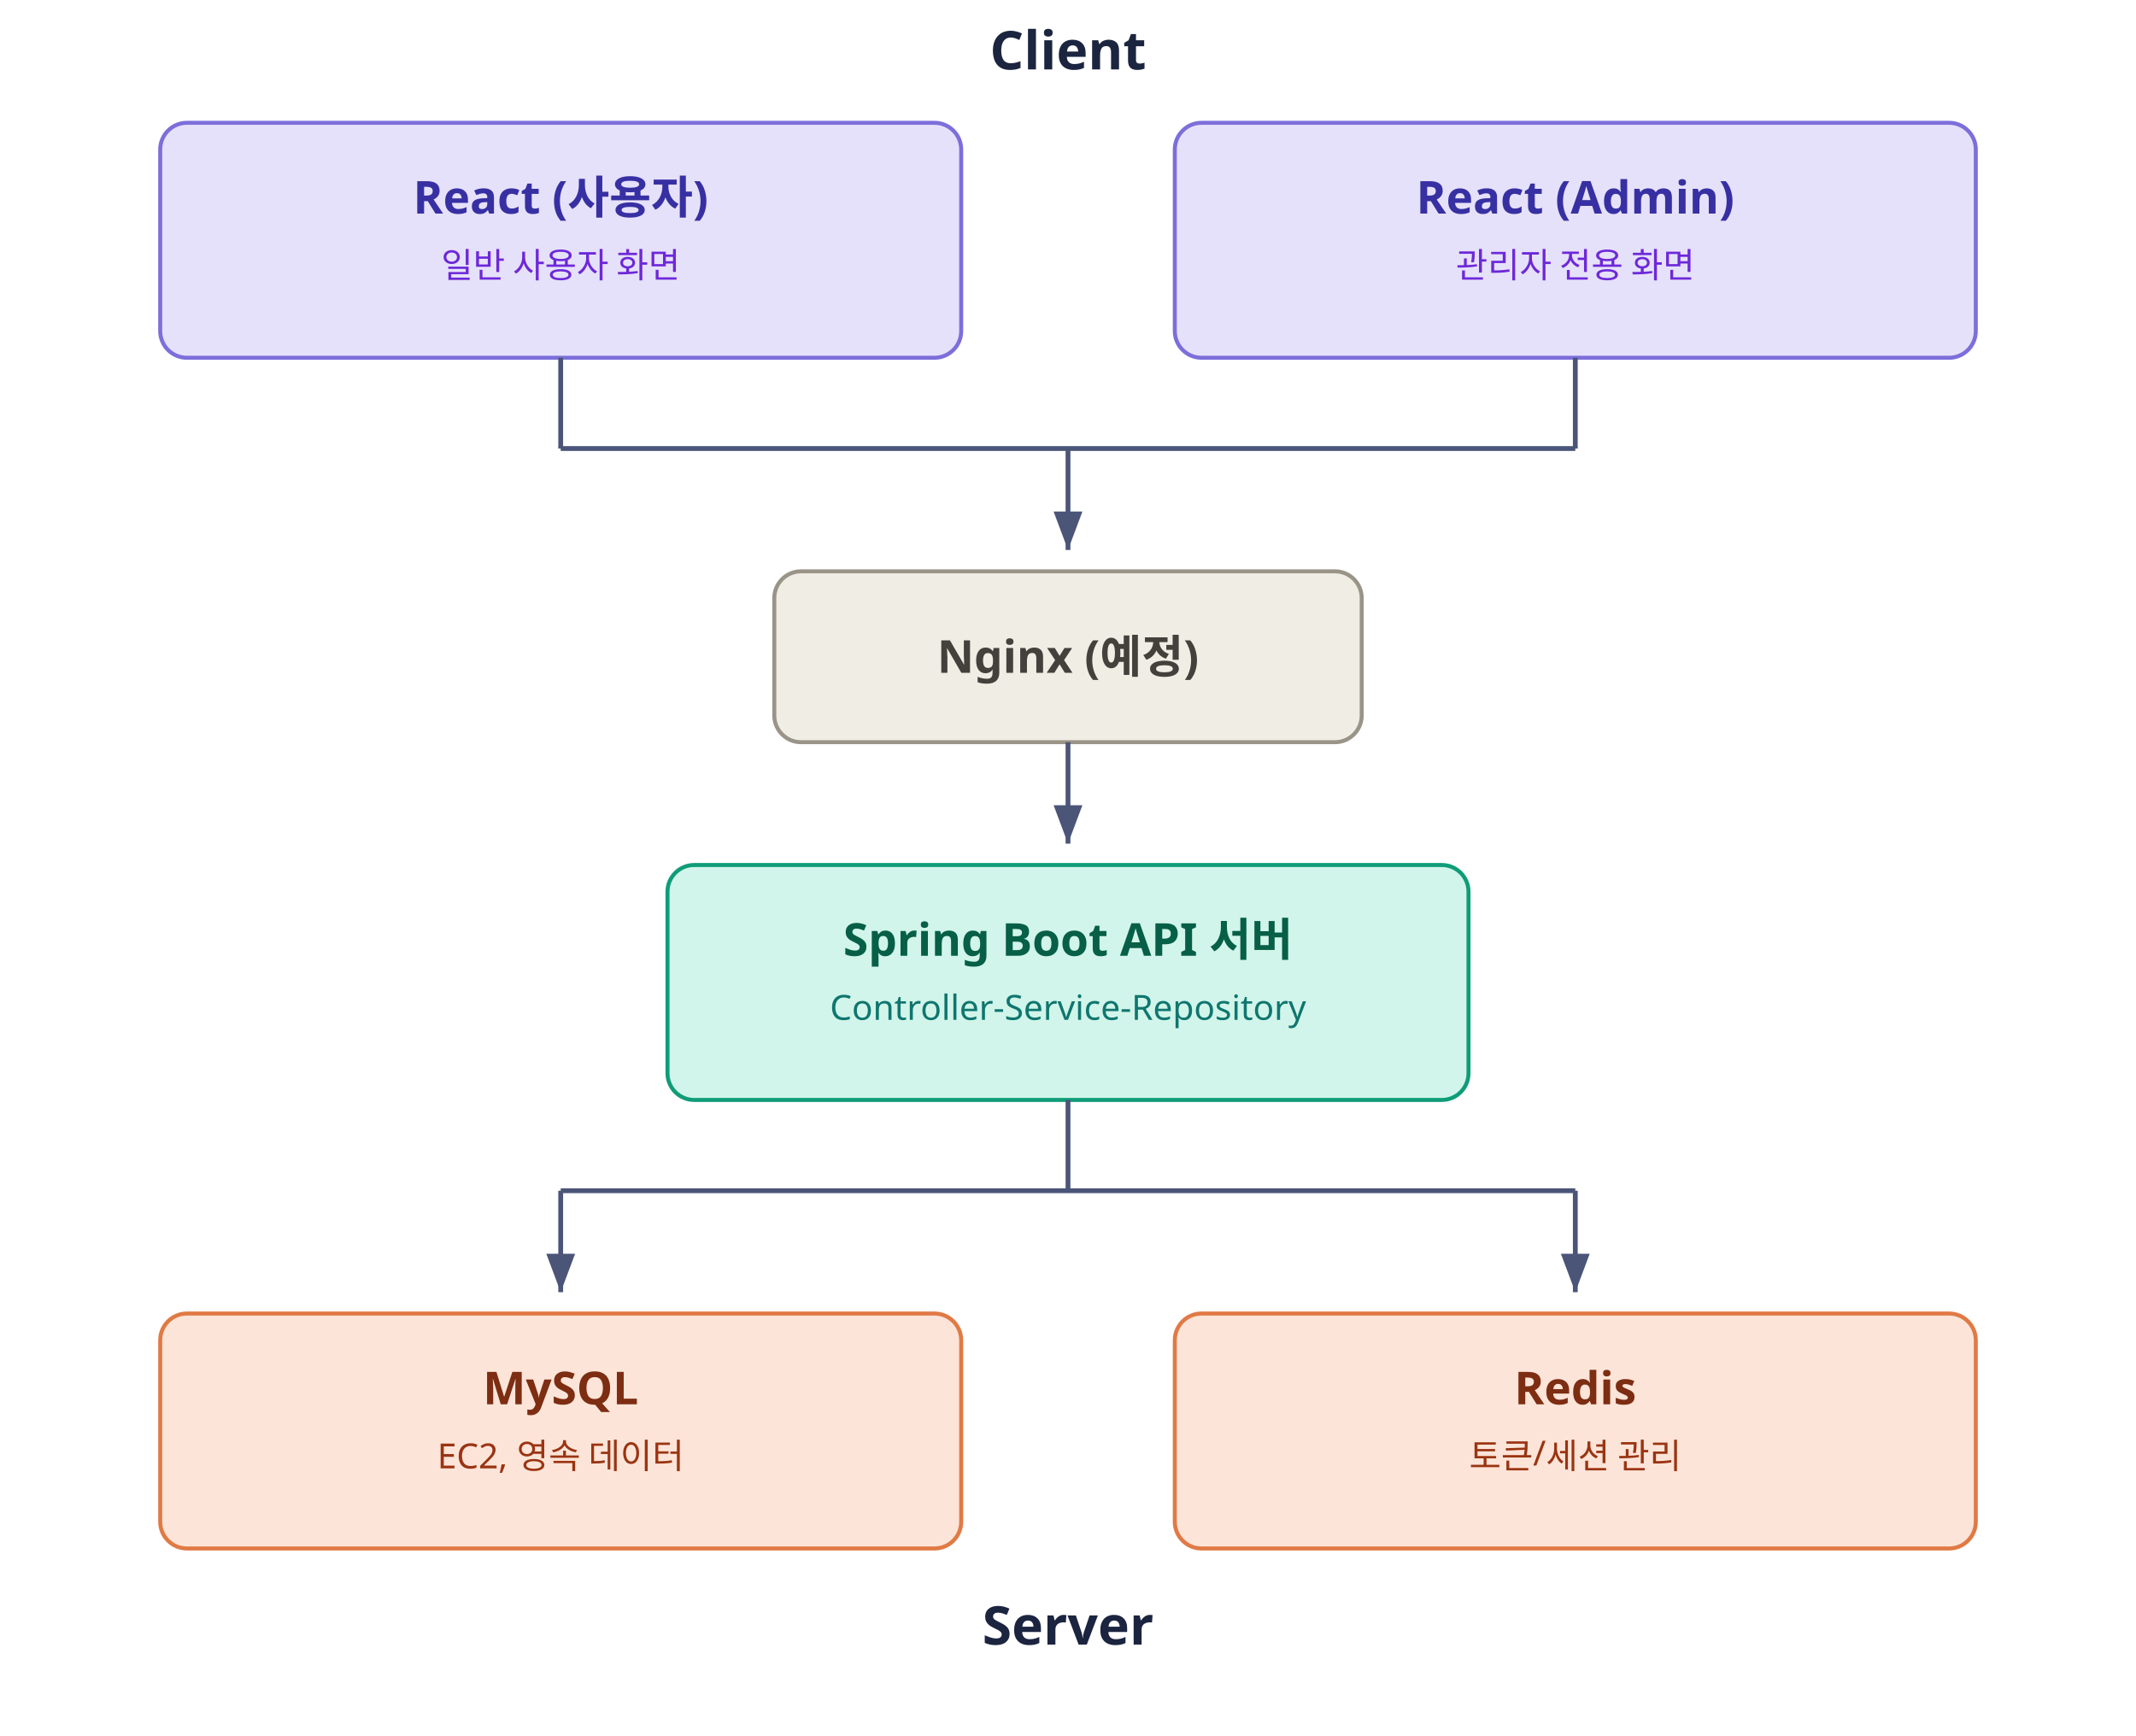
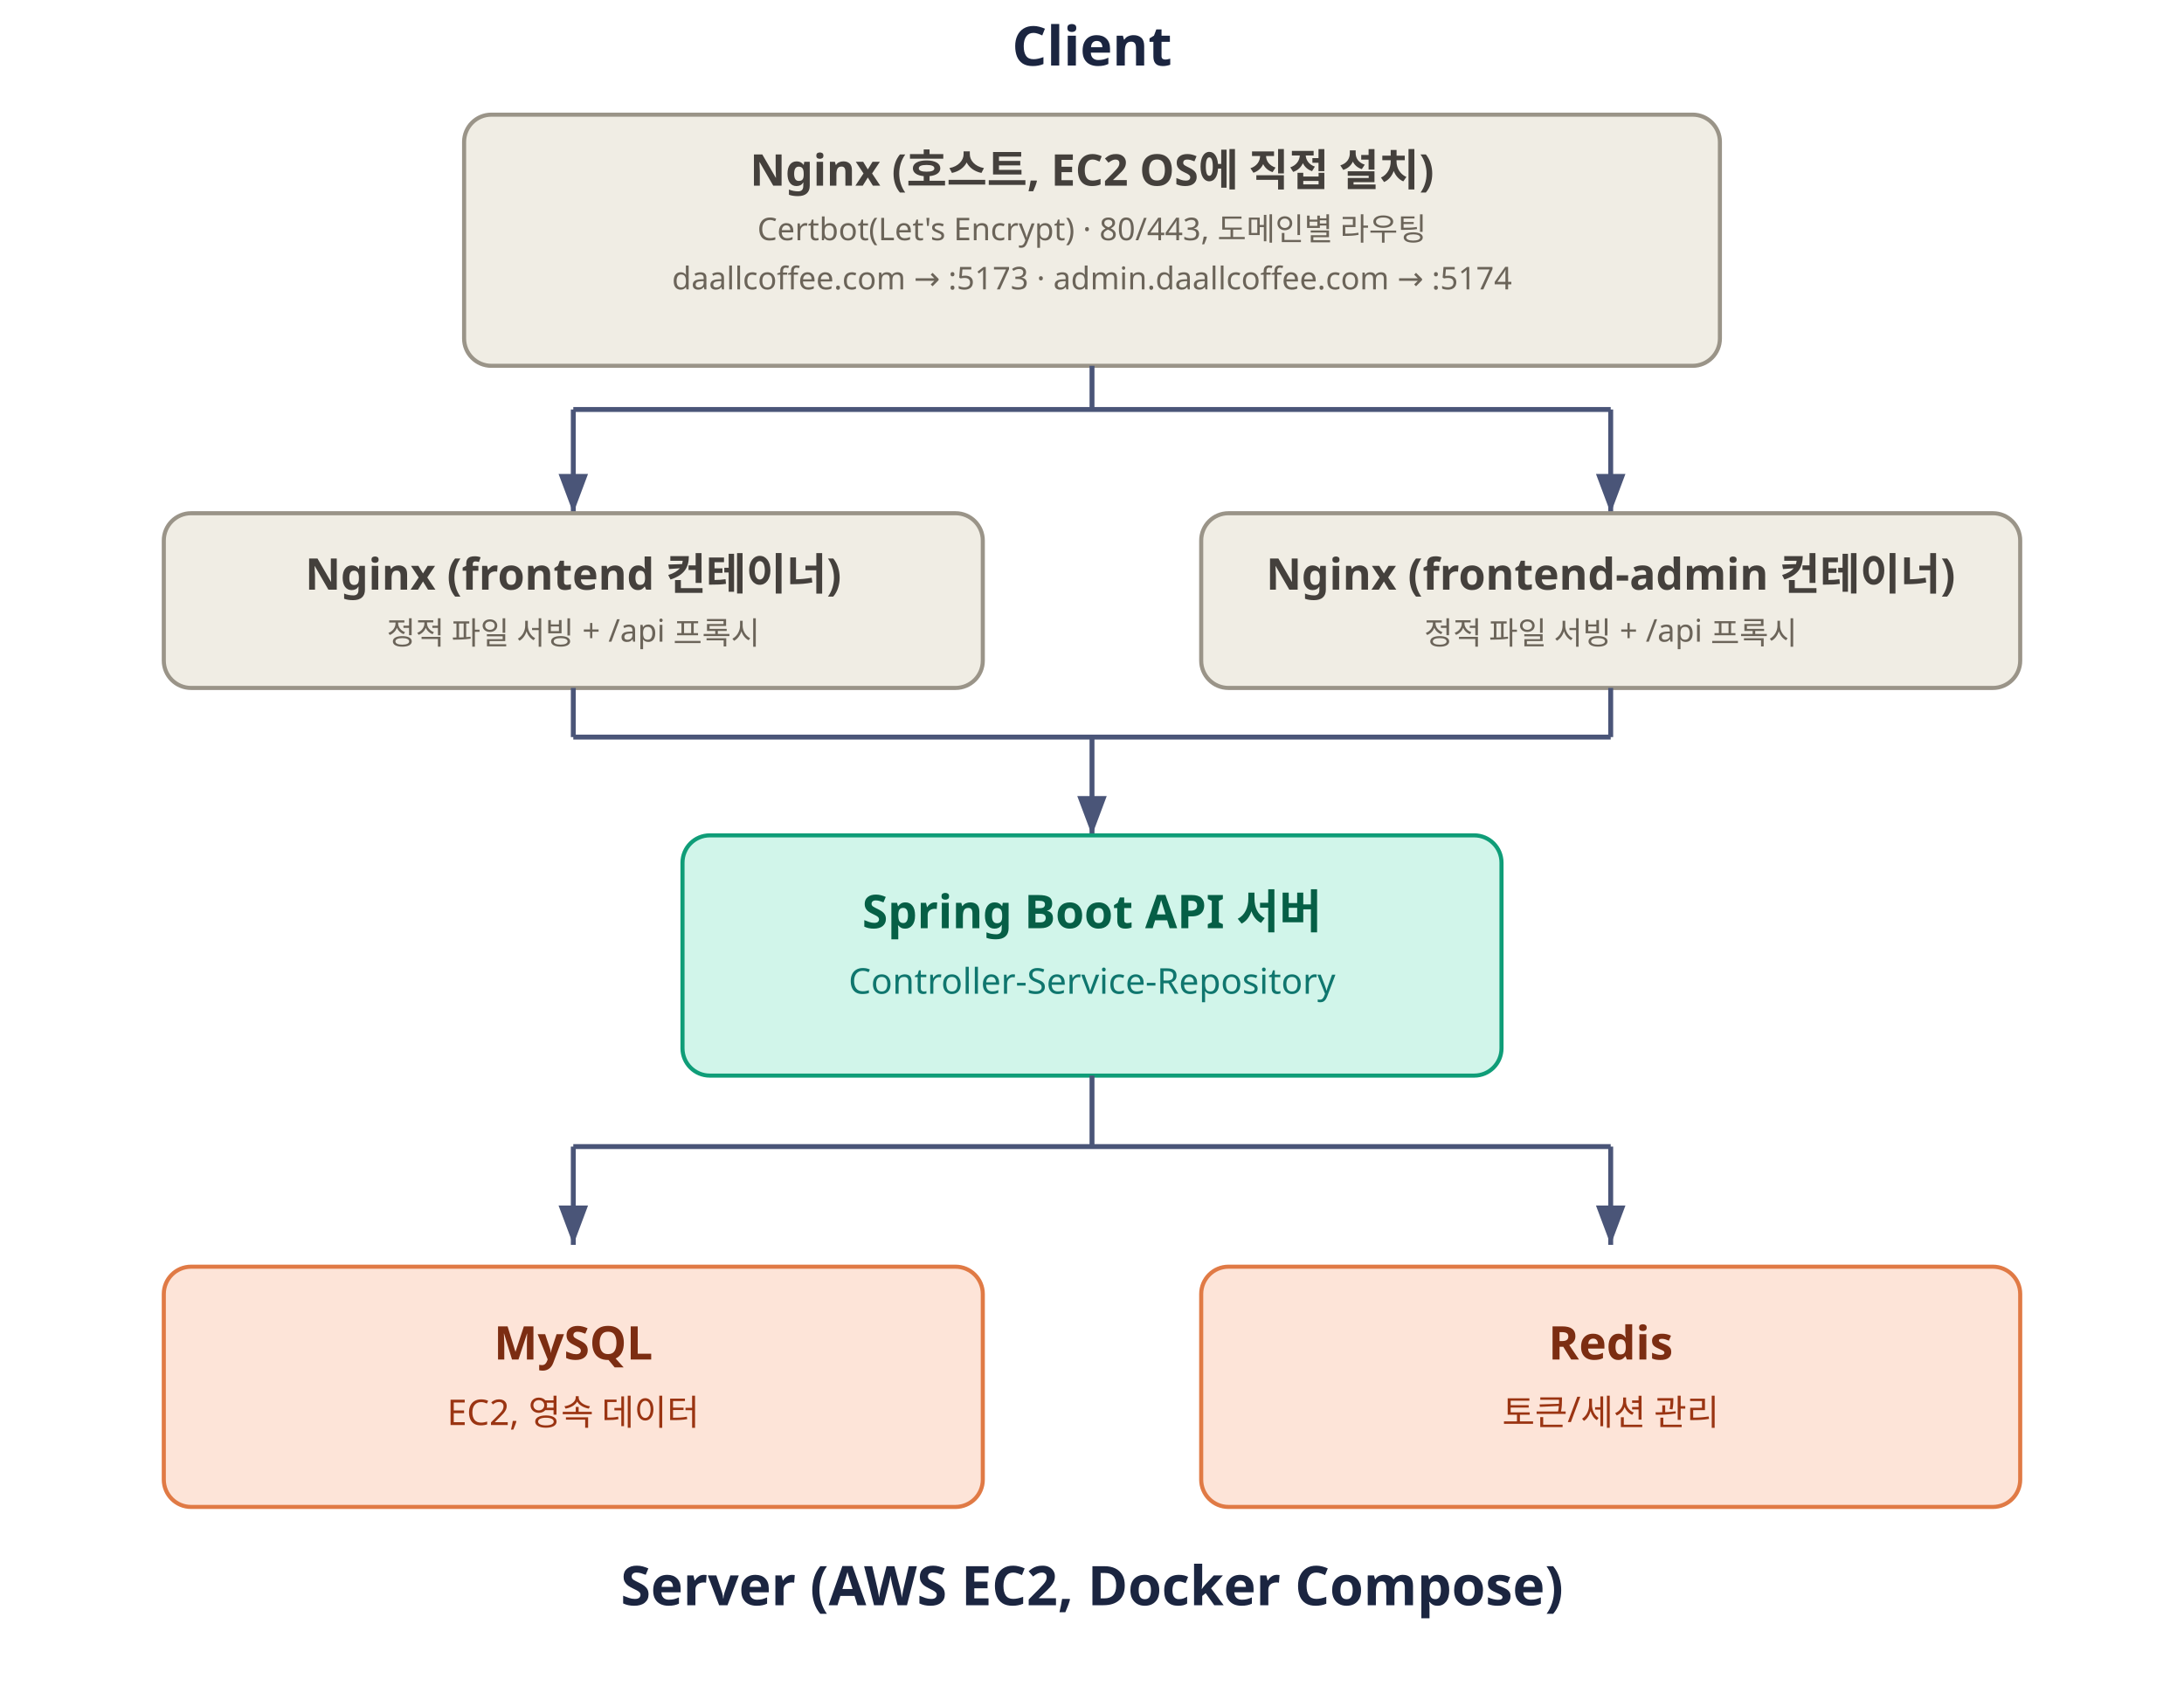
- <svg xmlns="http://www.w3.org/2000/svg" viewBox="0 0 800 650" font-family="'Segoe UI', Pretendard, sans-serif">
+ <svg xmlns="http://www.w3.org/2000/svg" viewBox="0 0 800 620" font-family="'Segoe UI', Pretendard, sans-serif">
  <defs>
    <marker id="archArrowLight" markerWidth="10" markerHeight="10" refX="8" refY="3" orient="auto" markerUnits="strokeWidth">
      <path d="M0,0 L8,3 L0,6 Z" fill="#4a5578" />
    </marker>
  </defs>
-   <text x="400" y="26" text-anchor="middle" font-size="20" font-weight="700" fill="#1b2540">Client</text>
-   <rect x="60" y="46" width="300" height="88" rx="10" fill="#e6e1fa" stroke="#7c6fdb" stroke-width="1.5" />
-   <text x="210" y="80" text-anchor="middle" font-size="17" font-weight="700" fill="#3730a3">React (사용자)</text>
-   <text x="210" y="104" text-anchor="middle" font-size="13" fill="#6d28d9">일반 사용자 화면</text>
-   <rect x="440" y="46" width="300" height="88" rx="10" fill="#e6e1fa" stroke="#7c6fdb" stroke-width="1.5" />
-   <text x="590" y="80" text-anchor="middle" font-size="17" font-weight="700" fill="#3730a3">React (Admin)</text>
-   <text x="590" y="104" text-anchor="middle" font-size="13" fill="#6d28d9">관리자 전용 화면</text>
-   <line x1="210" y1="134" x2="210" y2="168" stroke="#4a5578" stroke-width="1.8" />
-   <line x1="590" y1="134" x2="590" y2="168" stroke="#4a5578" stroke-width="1.8" />
-   <line x1="210" y1="168" x2="590" y2="168" stroke="#4a5578" stroke-width="1.8" />
-   <line x1="400" y1="168" x2="400" y2="206" stroke="#4a5578" stroke-width="1.8" marker-end="url(#archArrowLight)" />
-   <rect x="290" y="214" width="220" height="64" rx="10" fill="#f0ede4" stroke="#9a9488" stroke-width="1.5" />
-   <text x="400" y="252" text-anchor="middle" font-size="17" font-weight="700" fill="#44403c">Nginx (예정)</text>
-   <line x1="400" y1="278" x2="400" y2="316" stroke="#4a5578" stroke-width="1.8" marker-end="url(#archArrowLight)" />
-   <rect x="250" y="324" width="300" height="88" rx="10" fill="#d1f5ea" stroke="#0f9d78" stroke-width="1.5" />
-   <text x="400" y="358" text-anchor="middle" font-size="17" font-weight="700" fill="#065f46">Spring Boot API 서버</text>
-   <text x="400" y="382" text-anchor="middle" font-size="13" fill="#0f766e">Controller-Service-Repository</text>
-   <line x1="400" y1="412" x2="400" y2="446" stroke="#4a5578" stroke-width="1.8" />
-   <line x1="210" y1="446" x2="590" y2="446" stroke="#4a5578" stroke-width="1.8" />
-   <line x1="210" y1="446" x2="210" y2="484" stroke="#4a5578" stroke-width="1.8" marker-end="url(#archArrowLight)" />
-   <line x1="590" y1="446" x2="590" y2="484" stroke="#4a5578" stroke-width="1.8" marker-end="url(#archArrowLight)" />
-   <rect x="60" y="492" width="300" height="88" rx="10" fill="#fde4d8" stroke="#e07a45" stroke-width="1.5" />
-   <text x="210" y="526" text-anchor="middle" font-size="17" font-weight="700" fill="#7c2d12">MySQL</text>
-   <text x="210" y="550" text-anchor="middle" font-size="13" fill="#9a3412">EC2, 영속 데이터</text>
-   <rect x="440" y="492" width="300" height="88" rx="10" fill="#fde4d8" stroke="#e07a45" stroke-width="1.5" />
-   <text x="590" y="526" text-anchor="middle" font-size="17" font-weight="700" fill="#7c2d12">Redis</text>
-   <text x="590" y="550" text-anchor="middle" font-size="13" fill="#9a3412">토큰/세션 관리</text>
-   <text x="400" y="616" text-anchor="middle" font-size="20" font-weight="700" fill="#1b2540">Server</text>
+   <text x="400" y="24" text-anchor="middle" font-size="20" font-weight="700" fill="#1b2540">Client</text>
+   <rect x="170" y="42" width="460" height="92" rx="10" fill="#f0ede4" stroke="#9a9488" stroke-width="1.5" />
+   <text x="400" y="68" text-anchor="middle" font-size="16" font-weight="700" fill="#44403c">Nginx (호스트, EC2 OS에 직접 설치)</text>
+   <text x="400" y="88" text-anchor="middle" font-size="11.5" fill="#6b6459">Certbot(Let's Encrypt) · 80/443, 도메인별 라우팅</text>
+   <text x="400" y="106" text-anchor="middle" font-size="11.5" fill="#6b6459">daallcoffee.com → :5173 · admin.daallcoffee.com → :5174</text>
+   <line x1="400" y1="134" x2="400" y2="150" stroke="#4a5578" stroke-width="1.8" />
+   <line x1="210" y1="150" x2="590" y2="150" stroke="#4a5578" stroke-width="1.8" />
+   <line x1="210" y1="150" x2="210" y2="188" stroke="#4a5578" stroke-width="1.8" marker-end="url(#archArrowLight)" />
+   <line x1="590" y1="150" x2="590" y2="188" stroke="#4a5578" stroke-width="1.8" marker-end="url(#archArrowLight)" />
+   <rect x="60" y="188" width="300" height="64" rx="10" fill="#f0ede4" stroke="#9a9488" stroke-width="1.5" />
+   <text x="210" y="216" text-anchor="middle" font-size="16" font-weight="700" fill="#44403c">Nginx (frontend 컨테이너)</text>
+   <text x="210" y="236" text-anchor="middle" font-size="11.5" fill="#6b6459">정적 파일 서빙 + /api 프록시</text>
+   <rect x="440" y="188" width="300" height="64" rx="10" fill="#f0ede4" stroke="#9a9488" stroke-width="1.5" />
+   <text x="590" y="216" text-anchor="middle" font-size="16" font-weight="700" fill="#44403c">Nginx (frontend-admin 컨테이너)</text>
+   <text x="590" y="236" text-anchor="middle" font-size="11.5" fill="#6b6459">정적 파일 서빙 + /api 프록시</text>
+   <line x1="210" y1="252" x2="210" y2="270" stroke="#4a5578" stroke-width="1.8" />
+   <line x1="590" y1="252" x2="590" y2="270" stroke="#4a5578" stroke-width="1.8" />
+   <line x1="210" y1="270" x2="590" y2="270" stroke="#4a5578" stroke-width="1.8" />
+   <line x1="400" y1="270" x2="400" y2="306" stroke="#4a5578" stroke-width="1.8" marker-end="url(#archArrowLight)" />
+   <rect x="250" y="306" width="300" height="88" rx="10" fill="#d1f5ea" stroke="#0f9d78" stroke-width="1.5" />
+   <text x="400" y="340" text-anchor="middle" font-size="17" font-weight="700" fill="#065f46">Spring Boot API 서버</text>
+   <text x="400" y="364" text-anchor="middle" font-size="13" fill="#0f766e">Controller-Service-Repository</text>
+   <line x1="400" y1="394" x2="400" y2="420" stroke="#4a5578" stroke-width="1.8" />
+   <line x1="210" y1="420" x2="590" y2="420" stroke="#4a5578" stroke-width="1.8" />
+   <line x1="210" y1="420" x2="210" y2="456" stroke="#4a5578" stroke-width="1.8" marker-end="url(#archArrowLight)" />
+   <line x1="590" y1="420" x2="590" y2="456" stroke="#4a5578" stroke-width="1.8" marker-end="url(#archArrowLight)" />
+   <rect x="60" y="464" width="300" height="88" rx="10" fill="#fde4d8" stroke="#e07a45" stroke-width="1.5" />
+   <text x="210" y="498" text-anchor="middle" font-size="17" font-weight="700" fill="#7c2d12">MySQL</text>
+   <text x="210" y="522" text-anchor="middle" font-size="13" fill="#9a3412">EC2, 영속 데이터</text>
+   <rect x="440" y="464" width="300" height="88" rx="10" fill="#fde4d8" stroke="#e07a45" stroke-width="1.5" />
+   <text x="590" y="498" text-anchor="middle" font-size="17" font-weight="700" fill="#7c2d12">Redis</text>
+   <text x="590" y="522" text-anchor="middle" font-size="13" fill="#9a3412">토큰/세션 관리</text>
+   <text x="400" y="588" text-anchor="middle" font-size="20" font-weight="700" fill="#1b2540">Server (AWS EC2, Docker Compose)</text>
</svg>
